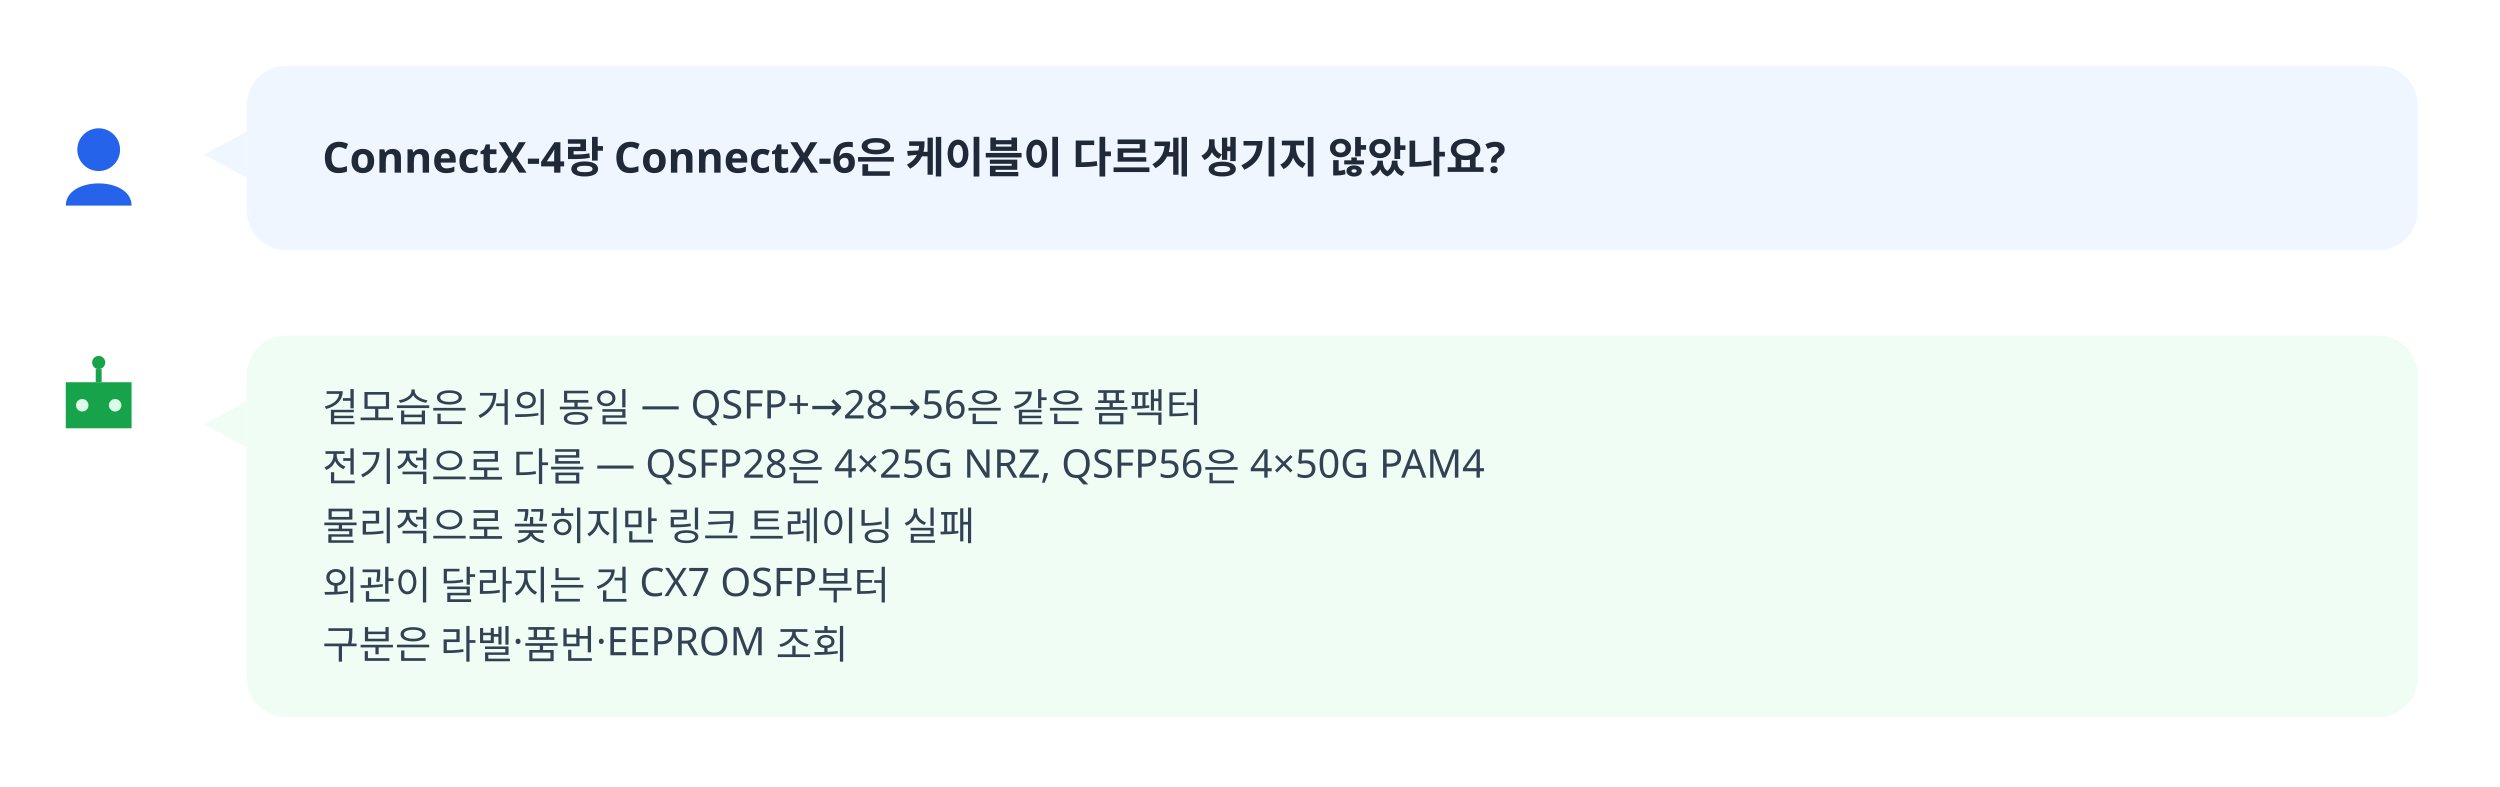
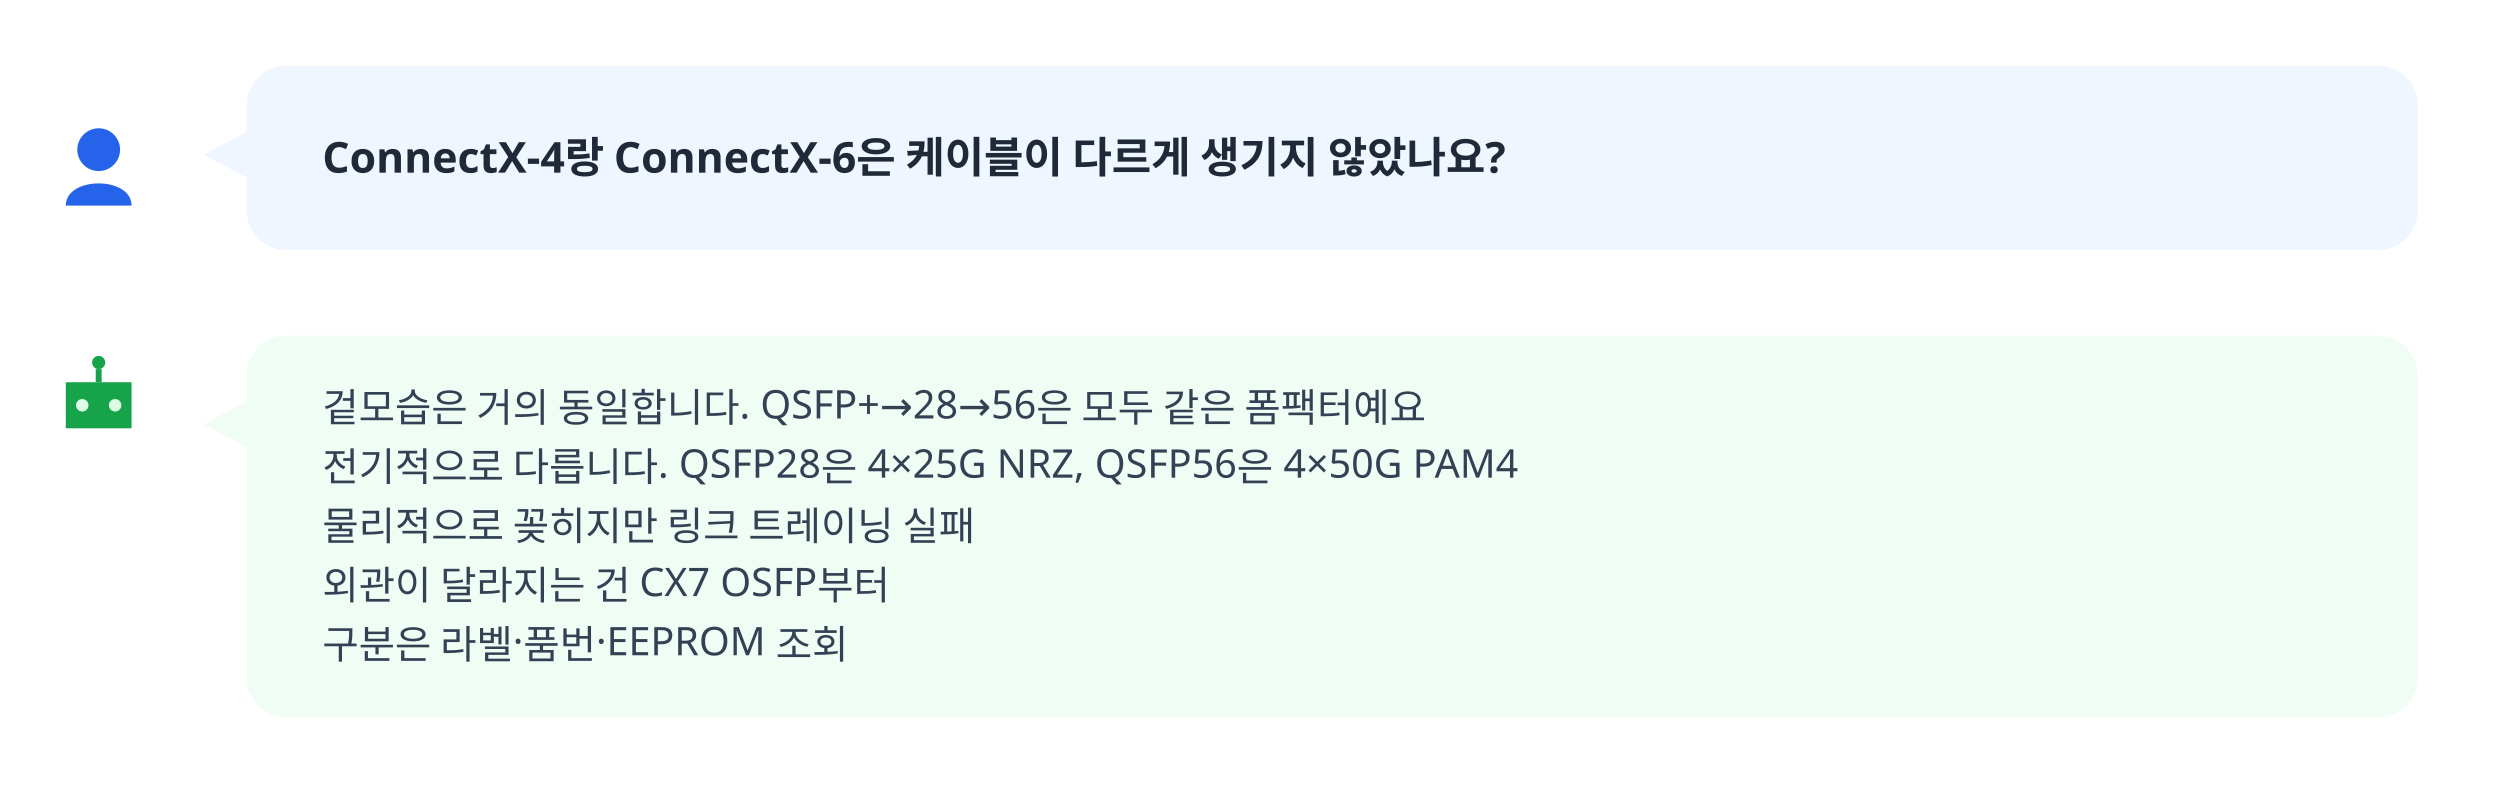
<svg xmlns="http://www.w3.org/2000/svg" viewBox="0 0 760 239" width="760" role="img" aria-label="질문: ConnectX-4랑 ConnectX-6은 케이블이 다르게 생기지 않았나요? 답변: 겉모습은 거의 동일하지만 전기 규격이 달라 물리적으로 꽂혀도 링크 트레이닝이 실패한다.">
  <style>text{font-family:'Noto Sans KR','Apple SD Gothic Neo','Malgun Gothic',system-ui,sans-serif}</style>
  <circle cx="30" cy="45.5" r="6.5" fill="#2563eb" />
  <path d="M20 62.5 C20 53.5, 40 53.5, 40 62.5 Z" fill="#2563eb" />
  <rect x="75" y="20" width="660" height="56" rx="12" fill="#eff6ff" />
  <path d="M75 40.0 L62 47.0 L75 54.0 Z" fill="#eff6ff" />
  <text x="98" y="52.5" font-size="13" font-weight="600" fill="#1f2937">ConnectX-4랑 ConnectX-6은 케이블이 다르게 생기지 않았나요?</text>
  <circle cx="30" cy="110.2" r="2" fill="#16a34a" />
  <line x1="30" y1="112.2" x2="30" y2="116.2" stroke="#16a34a" stroke-width="1.8" />
  <path d="M20 116.2 L40 116.2 L40 130.2 L20 130.2 Z" fill="#16a34a" />
  <circle cx="25" cy="123.2" r="1.9" fill="#dcfce7" />
  <circle cx="35" cy="123.2" r="1.9" fill="#dcfce7" />
  <rect x="75" y="102" width="660" height="116" rx="12" fill="#f0fdf4" />
  <path d="M75 122.0 L62 129.0 L75 136.0 Z" fill="#f0fdf4" />
-   <text x="98" y="128.2" font-size="12" fill="#334155">겉모습은 거의 동일 — QSFP+→28→56은 같은 폼팩터</text>
-   <text x="98" y="146.2" font-size="12" fill="#334155">전기적으로 다름 — QSFP28은 4×25G NRZ, QSFP56은 4×50G PAM4</text>
+   <text x="98" y="128.2" font-size="12" fill="#334155">겉모습은 거의 동일합니다. QSFP+→28→56은 모두 같은 폼팩터예요</text>
+   <text x="98" y="146.2" font-size="12" fill="#334155">전기적으로 다릅니다. QSFP28은 4×25G NRZ, QSFP56은 4×50G PAM4</text>
  <text x="98" y="164.2" font-size="12" fill="#334155">물리적으로 꽂히지만 링크 트레이닝 실패</text>
  <text x="98" y="182.2" font-size="12" fill="#334155">외관이 달라지는 건 CX7 OSFP부터</text>
  <text x="98" y="200.2" font-size="12" fill="#334155">구분은 라벨·품번·EEPROM 조회</text>
</svg>
